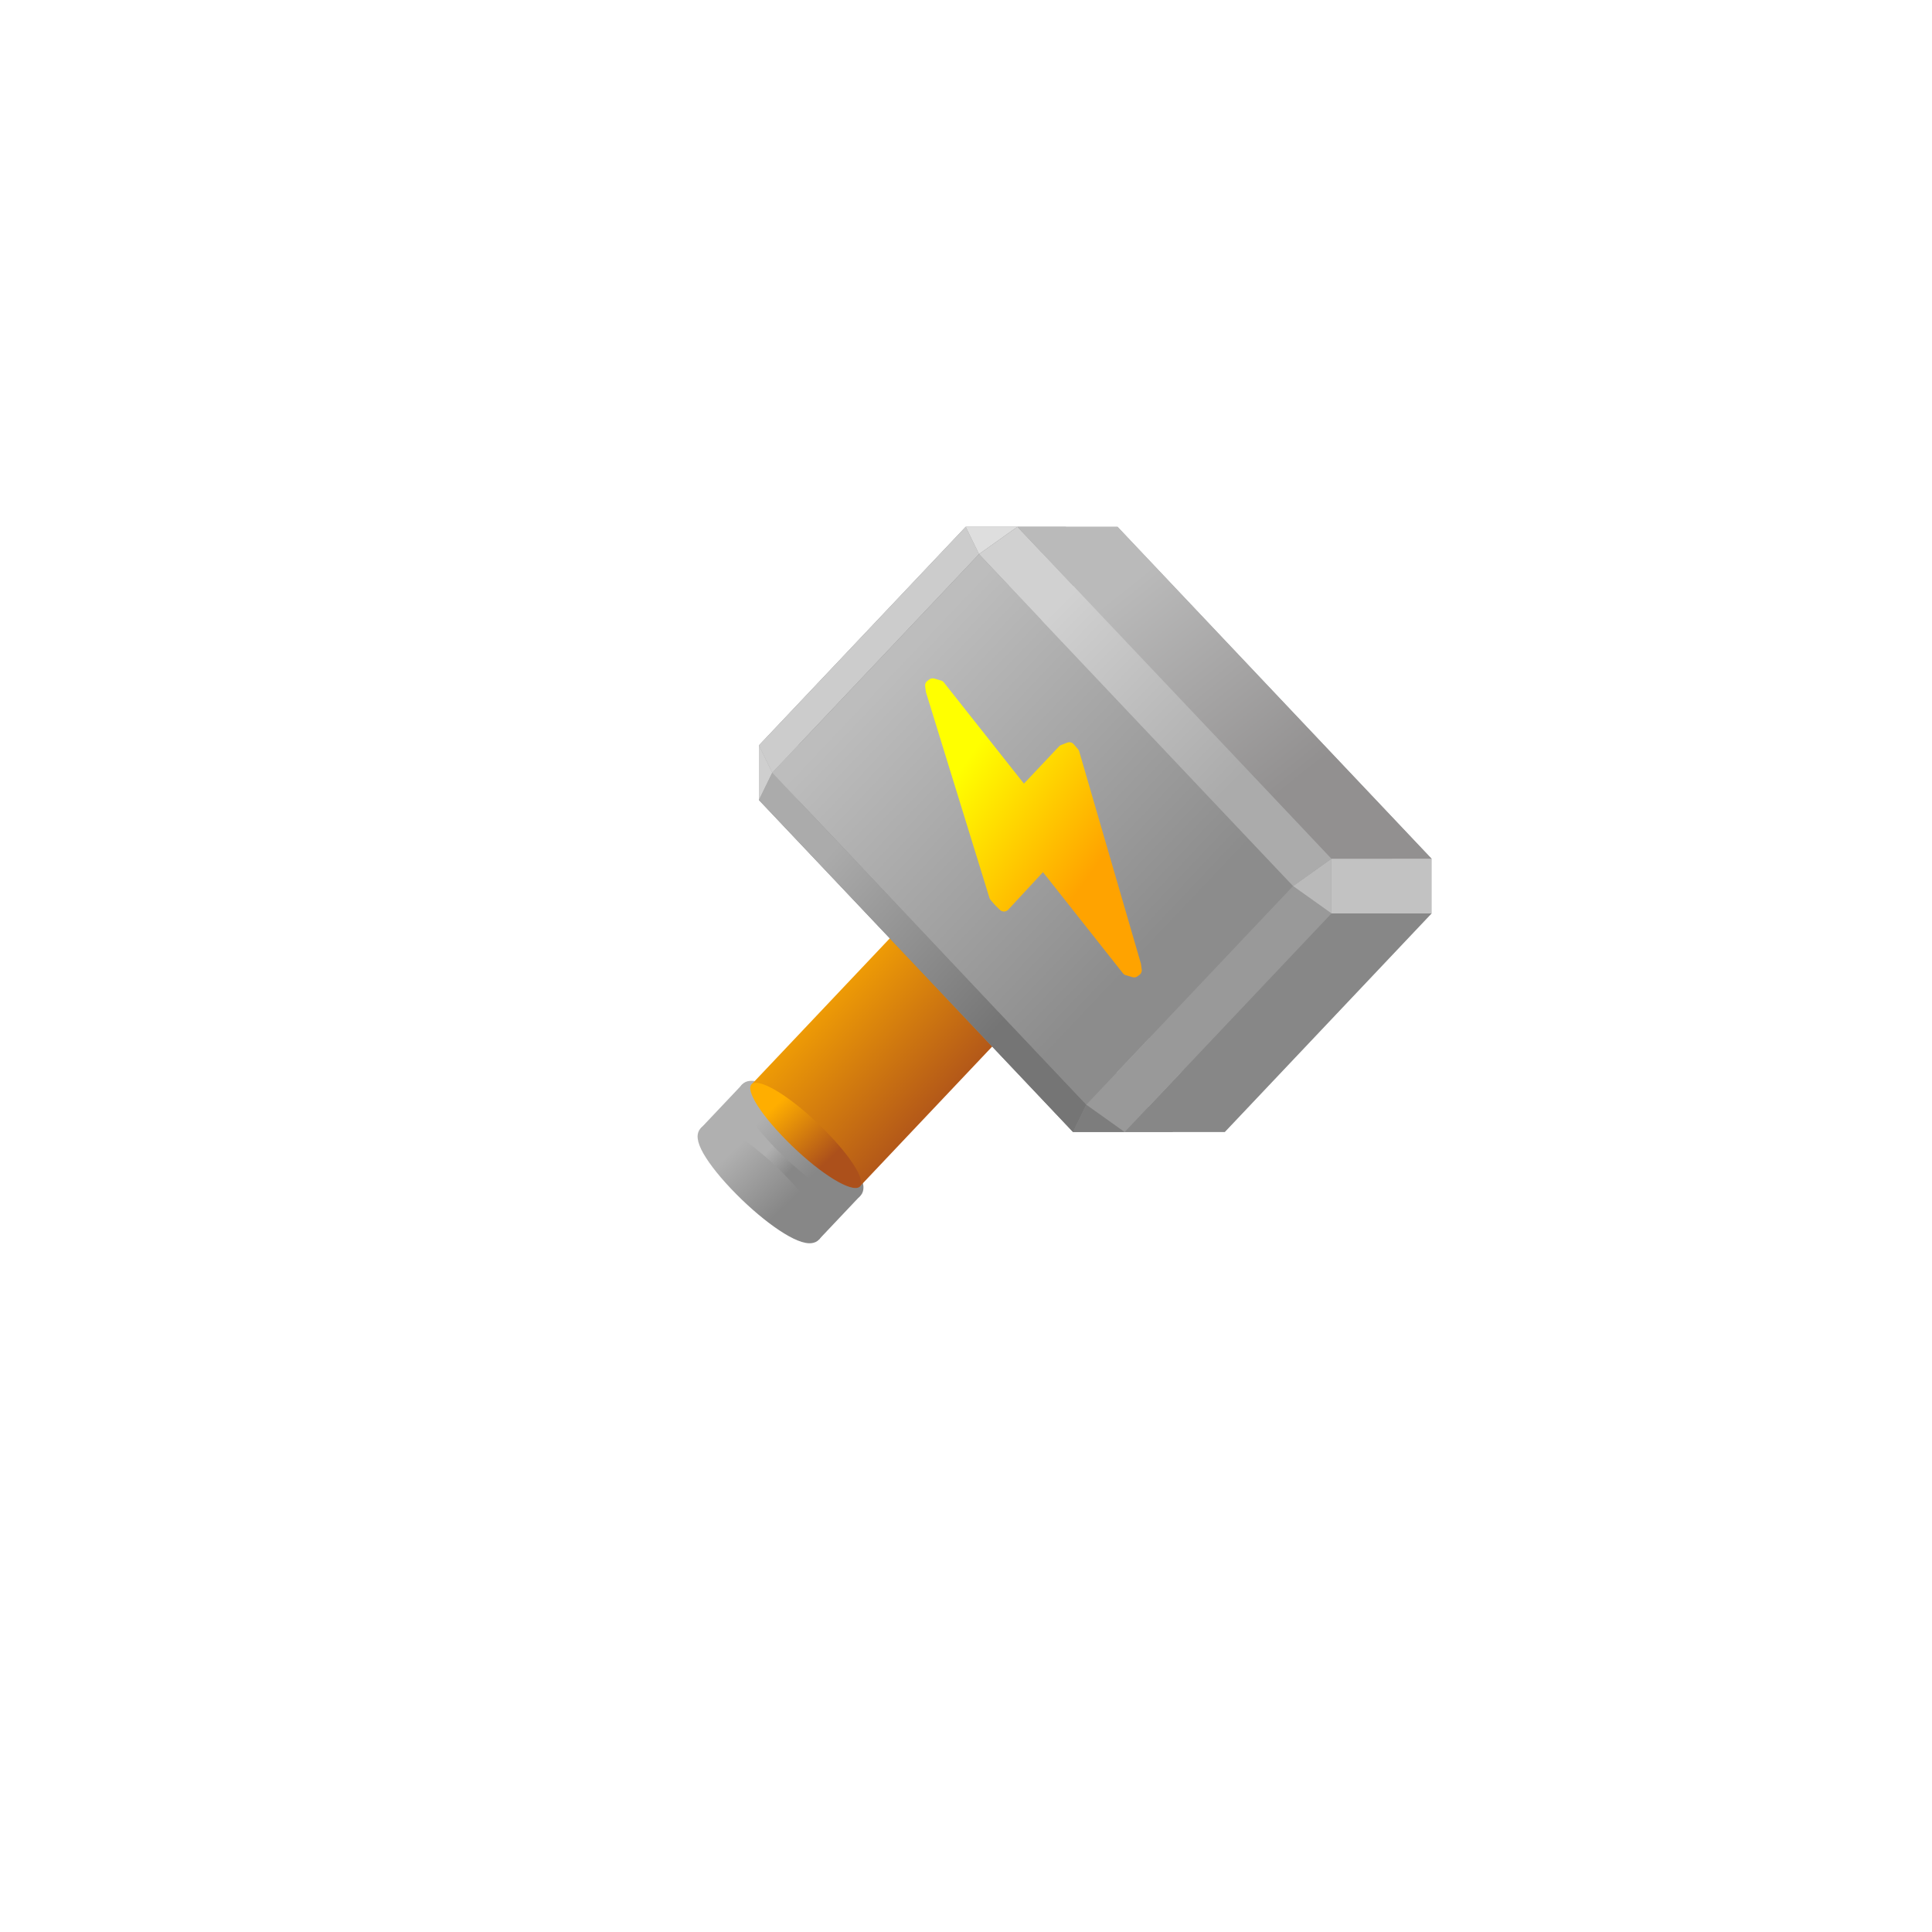
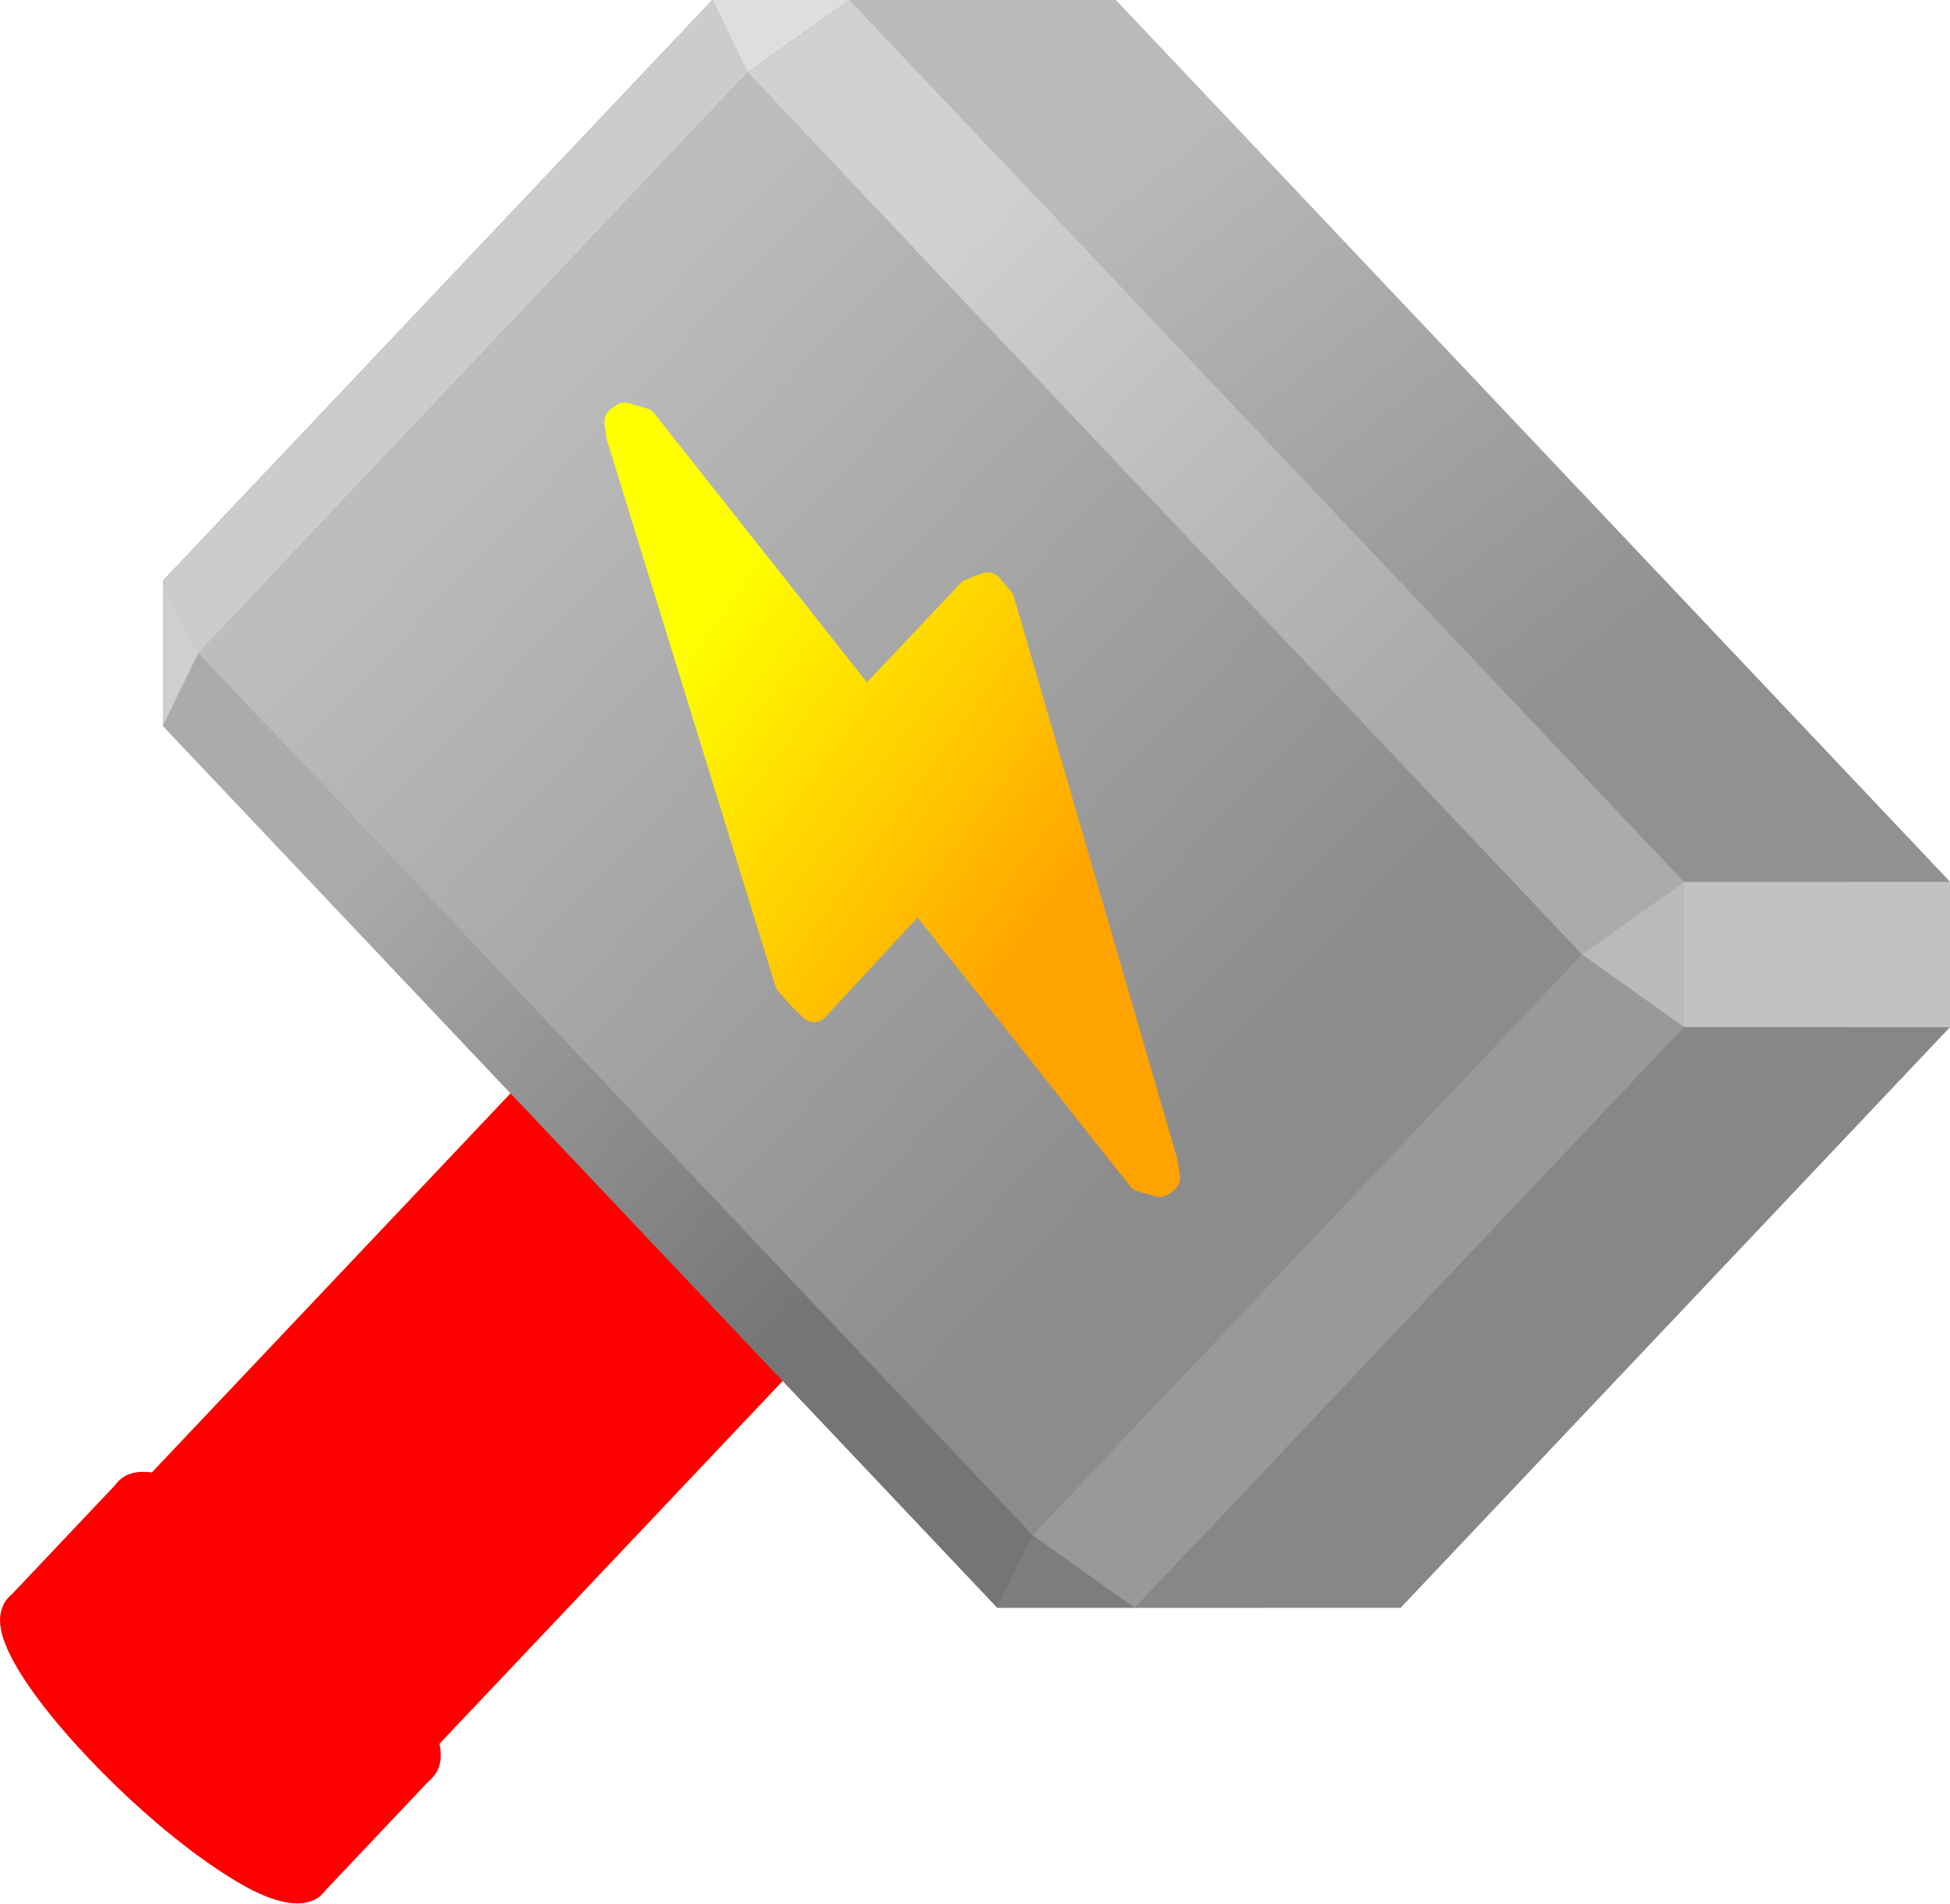
- <svg xmlns="http://www.w3.org/2000/svg" class="hammer" width="100" height="100" viewBox="-50 -50 100 100" style="height: 100%; width: 100%; touch-action: none;">
+ <svg xmlns="http://www.w3.org/2000/svg" xmlns:xlink="http://www.w3.org/1999/xlink" class="hammer" width="37.993" height="37.084" version="1.1" viewBox="-50 -50 37.993 37.084">
  <defs>
-     <linearGradient id="gradient-dynamic-0" gradientUnits="objectBoundingBox" x1="0" y1="0" x2="1" y2="1">
-       <stop offset="22%" stop-color="#bababa" />
-       <stop offset="72%" stop-color="#929090" />
+     <linearGradient id="gradient-dynamic-0" x1="2.381" x2="21.574" y1="-25.393" y2="-6.201" gradientTransform="scale(1.117 .89523)" gradientUnits="userSpaceOnUse">
+       <stop stop-color="#bababa" offset=".22" />
+       <stop stop-color="#929090" offset=".72" />
    </linearGradient>
-     <linearGradient id="gradient-dynamic-1" gradientUnits="objectBoundingBox" x1="0" y1="0" x2="1" y2="1">
-       <stop offset="22%" stop-color="#bdbdbd" />
-       <stop offset="72%" stop-color="#8c8c8c" />
+     <linearGradient id="gradient-dynamic-1" y2="1">
+       <stop stop-color="#bdbdbd" offset=".22" />
+       <stop stop-color="#8c8c8c" offset=".72" />
    </linearGradient>
-     <linearGradient id="gradient-dynamic-2" gradientUnits="objectBoundingBox" x1="0" y1="0" x2="1" y2="1">
-       <stop offset="22%" stop-color="#ffff00" />
-       <stop offset="72%" stop-color="#ffa300" />
+     <linearGradient id="gradient-dynamic-2" x1="-2.488" x2="10.687" y1="-12.674" y2=".501" gradientTransform="scale(.85129 1.1747)" gradientUnits="userSpaceOnUse">
+       <stop stop-color="#ff0" offset=".22" />
+       <stop stop-color="#ffa300" offset=".72" />
    </linearGradient>
-     <linearGradient id="gradient-dynamic-3" gradientUnits="objectBoundingBox" x1="0" y1="0" x2="1" y2="1">
-       <stop offset="22%" stop-color="#d1d1d1" />
-       <stop offset="72%" stop-color="#ababab" />
+     <linearGradient id="gradient-dynamic-3" x1=".681" x2="19.099" y1="-22.516" y2="-4.097" gradientTransform="scale(.99044 1.0097)" gradientUnits="userSpaceOnUse">
+       <stop stop-color="#d1d1d1" offset=".22" />
+       <stop stop-color="#ababab" offset=".72" />
    </linearGradient>
-     <linearGradient id="gradient-dynamic-4" gradientUnits="objectBoundingBox" x1="0" y1="0" x2="1" y2="1">
-       <stop offset="22%" stop-color="#ababab" />
-       <stop offset="72%" stop-color="#757575" />
+     <linearGradient id="gradient-dynamic-4" x1="-11.229" x2="6.523" y1="-9.552" y2="8.201" gradientTransform="scale(.95458 1.0476)" gradientUnits="userSpaceOnUse">
+       <stop stop-color="#ababab" offset=".22" />
+       <stop stop-color="#757575" offset=".72" />
    </linearGradient>
-     <linearGradient id="gradient-dynamic-5" gradientUnits="objectBoundingBox" x1="0" y1="0" x2="1" y2="1">
-       <stop offset="22%" stop-color="#ffae00" />
-       <stop offset="72%" stop-color="#ac501b" />
+     <linearGradient id="gradient-dynamic-5" y2="1">
+       <stop stop-color="red" offset=".22" />
+       <stop stop-color="red" offset=".72" />
    </linearGradient>
-     <linearGradient id="gradient-dynamic-6" gradientUnits="objectBoundingBox" x1="0" y1="0" x2="1" y2="1">
-       <stop offset="22%" stop-color="#b0b0b0" />
-       <stop offset="72%" stop-color="#878787" />
+     <linearGradient id="linearGradient340" x1="-3.651" x2="24.067" y1="-20.736" y2="6.981" gradientTransform="scale(.97268 1.0281)" gradientUnits="userSpaceOnUse" xlink:href="#gradient-dynamic-1" />
+     <linearGradient id="linearGradient342" x1="-13.547" x2="-5.41" y1="6.208" y2="14.346" gradientTransform="scale(1.0128 .98736)" gradientUnits="userSpaceOnUse" xlink:href="#gradient-dynamic-5" />
+     <linearGradient id="linearGradient344" x1="-13.563" x2="-7.268" y1="8.406" y2="14.701" gradientTransform="scale(1.0244 .97617)" gradientUnits="userSpaceOnUse" xlink:href="#gradient-dynamic-5" />
+     <linearGradient id="linearGradient348" x1="-11.474" x2="-5.178" y1="6.088" y2="12.383" gradientTransform="scale(1.0244 .97615)" gradientUnits="userSpaceOnUse" xlink:href="#gradient-dynamic-5" />
+     <linearGradient id="linearGradient352" x1="-10.311" x2="17.407" y1="-20.736" y2="6.981" gradientTransform="scale(.97268 1.0281)" gradientUnits="userSpaceOnUse" xlink:href="#gradient-dynamic-1" />
+     <linearGradient id="linearGradient1919" x1="-47.726" x2="-41.278" y1="-15.874" y2="-15.874" gradientUnits="userSpaceOnUse">
+       <stop stop-color="#b0b0b0" offset="0" />
+       <stop stop-color="#848484" offset=".73" />
+       <stop stop-color="#979797" offset="1" />
+     </linearGradient>
+     <linearGradient id="linearGradient347-5" x1="-15.266" x2="-7.127" y1="8.069" y2="16.208" gradientTransform="matrix(1.0128 0 0 .98737 -34.233 -26.728)" gradientUnits="userSpaceOnUse">
+       <stop stop-color="#b0b0b0" offset=".22" />
+       <stop stop-color="#878787" offset=".72" />
+     </linearGradient>
+     <linearGradient id="linearGradient357-9" x1="-13.018" x2="9.624" y1="-9.578" y2="13.064" gradientTransform="matrix(.98572 0 0 1.0145 -34.233 -26.728)" gradientUnits="userSpaceOnUse">
+       <stop stop-color="#ffae00" offset=".22" />
+       <stop stop-color="#ac501b" offset=".72" />
    </linearGradient>
  </defs>
-   <g transform="rotate(0,0,0)">
-     <path stroke-linecap="round" stroke-linejoin="round" d="M-5.537,-11.42 L-5.537,-8.591 L-3.551,-10.006 Z" fill="#7d7d7d" />
-     <path stroke-linecap="round" stroke-linejoin="round" d="M5.167,-22.733 L-5.537,-11.42 L-3.551,-10.006 L7.153,-21.319 Z" fill="#999999" />
-     <path stroke-linecap="round" stroke-linejoin="round" d="M12.705,7.177 L10.719,8.591 L-5.537,-8.591 L-3.551,-10.006 Z" fill="#a6a6a6" />
-     <path stroke-linecap="round" stroke-linejoin="round" d="M23.409,-4.137 L12.705,7.177 L-3.551,-10.006 L7.153,-21.319 Z" fill="url(&quot;#gradient-dynamic-1&quot;)" />
-     <path stroke-linecap="round" stroke-linejoin="round" d="M5.167,-22.733 L7.843,-22.733 L7.153,-21.319 Z" fill="#bababa" />
-     <path stroke-linecap="round" stroke-linejoin="round" d="M13.395,8.591 L10.719,8.591 L12.705,7.177 Z" fill="#cfcfcf" />
-     <path stroke-linecap="round" stroke-linejoin="round" d="M7.843,-22.733 L7.153,-21.319 L23.409,-4.137 L24.099,-5.551 Z" fill="#a6a6a6" />
-     <path d="M-8.53,9.016 L-10.67,11.278 " stroke="url(&quot;#gradient-dynamic-6&quot;)" stroke-width="8.4" />
-     <path stroke-linecap="round" stroke-linejoin="round" d="M-11.917,11.278 C-13.366,9.747 -13.947,8.556 -13.246,8.556 C-12.544,8.556 -10.872,9.747 -9.423,11.278 C-7.974,12.81 -7.393,14.001 -8.095,14.001 C-8.796,14.001 -10.469,12.81 -11.917,11.278 " stroke="url(&quot;#gradient-dynamic-6&quot;)" stroke-width="0.7" fill="url(&quot;#gradient-dynamic-6&quot;)" />
-     <path stroke-linecap="round" stroke-linejoin="round" d="M-9.777,9.016 C-8.328,10.547 -6.655,11.738 -5.954,11.738 C-5.252,11.738 -5.834,10.547 -7.282,9.016 C-8.731,7.484 -10.404,6.293 -11.105,6.293 C-11.807,6.293 -11.225,7.484 -9.777,9.016 " stroke="url(&quot;#gradient-dynamic-6&quot;)" stroke-width="0.7" fill="url(&quot;#gradient-dynamic-6&quot;)" />
-     <path stroke-linecap="round" stroke-linejoin="round" d="M24.099,-2.722 L13.395,8.591 L12.705,7.177 L23.409,-4.137 Z" fill="#cccccc" />
-     <path stroke-linecap="round" stroke-linejoin="round" d="M-10.719,-11.42 L-5.537,-11.42 L-5.537,-8.591 L-10.719,-8.591 Z" fill="#a6a6a6" />
-     <path stroke-linecap="round" stroke-linejoin="round" d="M24.099,-2.722 L24.099,-5.551 L23.409,-4.137 Z" fill="#dedede" />
-     <path stroke-linecap="round" stroke-linejoin="round" d="M-10.719,-11.42 L-5.537,-11.42 L5.167,-22.733 L-0.016,-22.733 Z" fill="#878787" />
-     <path d="M6.69,-7.071 L-8.295,8.768 " stroke="url(&quot;#gradient-dynamic-5&quot;)" stroke-width="7.7" />
-     <path stroke-linecap="round" stroke-linejoin="round" d="M-9.542,8.768 C-10.991,7.237 -11.572,6.046 -10.871,6.046 C-10.169,6.046 -8.497,7.237 -7.048,8.768 C-5.6,10.299 -5.018,11.49 -5.72,11.49 C-6.421,11.49 -8.094,10.299 -9.542,8.768 " fill="url(&quot;#gradient-dynamic-5&quot;)" />
-     <path stroke-linecap="round" stroke-linejoin="round" d="M5.443,-7.071 C6.892,-5.54 8.564,-4.349 9.265,-4.349 C9.967,-4.349 9.386,-5.54 7.937,-7.071 C6.488,-8.602 4.816,-9.793 4.114,-9.793 C3.413,-9.793 3.994,-8.602 5.443,-7.071 " fill="url(&quot;#gradient-dynamic-5&quot;)" />
-     <path stroke-linecap="round" stroke-linejoin="round" d="M10.719,8.591 L5.537,8.591 L-10.719,-8.591 L-5.537,-8.591 Z" fill="#878787" />
-     <path stroke-linecap="round" stroke-linejoin="round" d="M-0.016,-22.733 L5.167,-22.733 L7.843,-22.733 L2.66,-22.733 Z" fill="#c2c2c2" />
-     <path stroke-linecap="round" stroke-linejoin="round" d="M13.395,8.591 L8.213,8.591 L5.537,8.591 L10.719,8.591 Z" fill="#a6a6a6" />
-     <path stroke-linecap="round" stroke-linejoin="round" d="M24.099,-5.551 L18.916,-5.551 L2.66,-22.733 L7.843,-22.733 Z" fill="url(&quot;#gradient-dynamic-0&quot;)" />
-     <path stroke-linecap="round" stroke-linejoin="round" d="M13.395,8.591 L8.213,8.591 L18.916,-2.722 L24.099,-2.722 Z" fill="#878787" />
-     <path stroke-linecap="round" stroke-linejoin="round" d="M-10.719,-11.42 L-10.719,-8.591 L-10.029,-10.006 Z" fill="#cfcfcf" />
-     <path stroke-linecap="round" stroke-linejoin="round" d="M24.099,-2.722 L18.916,-2.722 L18.916,-5.551 L24.099,-5.551 Z" fill="#c2c2c2" />
-     <path stroke-linecap="round" stroke-linejoin="round" d="M-0.016,-22.733 L-10.719,-11.42 L-10.029,-10.006 L0.674,-21.319 Z" fill="#cccccc" />
-     <path stroke-linecap="round" stroke-linejoin="round" d="M-10.029,-10.006 L-10.719,-8.591 L5.537,8.591 L6.227,7.177 Z" fill="url(&quot;#gradient-dynamic-4&quot;)" />
-     <path stroke-linecap="round" stroke-linejoin="round" d="M-0.016,-22.733 L2.66,-22.733 L0.674,-21.319 Z" fill="#dedede" />
-     <path stroke-linecap="round" stroke-linejoin="round" d="M8.213,8.591 L5.537,8.591 L6.227,7.177 Z" fill="#7d7d7d" />
-     <path stroke-linecap="round" stroke-linejoin="round" d="M0.674,-21.319 L-10.029,-10.006 L6.227,7.177 L16.931,-4.137 Z" fill="url(&quot;#gradient-dynamic-1&quot;)" />
-     <path stroke-linecap="round" stroke-linejoin="round" d="M5.033,-11.159 L2.978,-8.98 L-1.298,-14.386 L-1.299,-14.385 L-1.377,-14.488 L-1.724,-14.588 L-1.818,-14.518 L-1.78,-14.24 L1.501,-3.611 L1.724,-3.356 L1.966,-3.12 L4.002,-5.318 L8.278,0.088 L8.279,0.086 L8.356,0.189 L8.703,0.289 L8.798,0.218 L8.759,-0.059 L5.571,-11.026 L5.349,-11.282 Z" stroke="url(&quot;#gradient-dynamic-2&quot;)" stroke-width="0.6" fill="url(&quot;#gradient-dynamic-2&quot;)" />
-     <path stroke-linecap="round" stroke-linejoin="round" d="M18.916,-5.551 L16.931,-4.137 L0.674,-21.319 L2.66,-22.733 Z" fill="url(&quot;#gradient-dynamic-3&quot;)" />
-     <path stroke-linecap="round" stroke-linejoin="round" d="M18.916,-2.722 L8.213,8.591 L6.227,7.177 L16.931,-4.137 Z" fill="#999999" />
-     <path stroke-linecap="round" stroke-linejoin="round" d="M18.916,-2.722 L18.916,-5.551 L16.931,-4.137 Z" fill="#bababa" />
+   <g transform="translate(-.13251 -2.378)">
+     <path d="m-44.502-15.874-2.141 2.263" color="#000000" stroke-width="8.4" style="-inkscape-stroke:none" />
+     <path d="m-45.749-15.874c1.449 1.531 3.121 2.722 3.823 2.722 0.701 0 0.12-1.191-1.329-2.722s-3.121-2.722-3.822-2.722c-0.702 0-0.121 1.191 1.328 2.722" fill="none" stroke="url(#linearGradient1919)" stroke-linecap="round" stroke-linejoin="round" stroke-width=".7" />
+     <path d="m-47.552-18.761-2.092 2.213c-0.117 0.094-0.19 0.238-0.211 0.369-0.043 0.274 0.045 0.51 0.18 0.785 0.268 0.55 0.792 1.242 1.531 2.023 0.74 0.781 1.532 1.475 2.242 1.98 0.71 0.505 1.287 0.852 1.836 0.852 0.137 0 0.283-0.03 0.41-0.123 0.04-0.03 0.075-0.066 0.105-0.105l2.1-2.221z" color="#000000" fill="url(#linearGradient347-5)" style="-inkscape-stroke:none" />
+     <path d="m-30.339-36.445-16.697 17.648c-0.359 0.236 0.242 1.323 1.522 2.676 1.449 1.531 3.122 2.721 3.824 2.721 0.131 0 0.218-0.041 0.262-0.119l16.684-17.635z" color="#000000" fill="url(#linearGradient357-9)" style="-inkscape-stroke:none" />
+   </g>
+   <g transform="translate(-36.106 -27.267)">
+     <g stroke-linecap="round" stroke-linejoin="round">
+       <path d="m-5.537-11.42v2.829l1.986-1.415z" fill="#7d7d7d" />
+       <path d="m5.167-22.733-10.704 11.313 1.986 1.414 10.704-11.313z" fill="#999" />
+       <path d="m12.705 7.177-1.986 1.414-16.256-17.182 1.986-1.415z" fill="#a6a6a6" />
+       <path d="m23.409-4.137-10.704 11.314-16.256-17.183 10.704-11.313z" fill="url(#linearGradient340)" />
+       <path d="m5.167-22.733h2.676l-0.69 1.414z" fill="#bababa" />
+       <path d="m13.395 8.591h-2.676l1.986-1.414z" fill="#cfcfcf" />
+       <path d="m7.843-22.733-0.69 1.414 16.256 17.182 0.69-1.414z" fill="#a6a6a6" />
+     </g>
+     <path d="m-8.53 9.016-2.14 2.262" stroke="url(#linearGradient342)" stroke-width="8.4" />
+     <g stroke-linecap="round" stroke-linejoin="round">
+       <path d="m-11.917 11.278c-1.449-1.531-2.03-2.722-1.329-2.722 0.702 0 2.374 1.191 3.823 2.722 1.449 1.532 2.03 2.723 1.328 2.723-0.701 0-2.374-1.191-3.822-2.723" fill="url(#linearGradient344)" stroke="url(#linearGradient344)" stroke-width=".7" />
+       <path d="m-9.777 9.016c1.449 1.531 3.122 2.722 3.823 2.722 0.702 0 0.12-1.191-1.328-2.722-1.449-1.532-3.122-2.723-3.823-2.723-0.702 0-0.12 1.191 1.328 2.723" fill="url(#linearGradient348)" stroke="url(#linearGradient348)" stroke-width=".7" />
+       <path d="m24.099-2.722-10.704 11.313-0.69-1.414 10.704-11.314z" fill="#ccc" />
+       <path d="m-10.719-11.42h5.182v2.829h-5.182z" fill="#a6a6a6" />
+       <path d="m24.099-2.722v-2.829l-0.69 1.414z" fill="#dedede" />
+       <path d="m-10.719-11.42h5.182l10.704-11.313h-5.183z" fill="#878787" />
+     </g>
+     <path d="m6.69-7.071-14.985 15.839" stroke="#f00" stroke-width="7.7" />
+     <g stroke-linecap="round" stroke-linejoin="round">
+       <path d="m-9.542 8.768c-1.449-1.531-2.03-2.722-1.329-2.722 0.702 0 2.374 1.191 3.823 2.722 1.448 1.531 2.03 2.722 1.328 2.722-0.701 0-2.374-1.191-3.822-2.722" fill="#f00" />
+       <path d="m5.443-7.071c1.449 1.531 3.121 2.722 3.822 2.722 0.702 0 0.121-1.191-1.328-2.722s-3.121-2.722-3.823-2.722c-0.701 0-0.12 1.191 1.329 2.722" fill="#f00" />
+       <path d="m10.719 8.591h-5.182l-16.256-17.182h5.182z" fill="#878787" />
+       <path d="m-0.016-22.733h7.859-5.183z" fill="#c2c2c2" />
+       <path d="m13.395 8.591h-7.858 5.182z" fill="#a6a6a6" />
+       <path d="m24.099-5.551h-5.183l-16.256-17.182h5.183z" fill="url(#gradient-dynamic-0)" />
+       <path d="m13.395 8.591h-5.182l10.703-11.313h5.183z" fill="#878787" />
+       <path d="m-10.719-11.42v2.829l0.69-1.415z" fill="#cfcfcf" />
+       <path d="m24.099-2.722h-5.183v-2.829h5.183z" fill="#c2c2c2" />
+       <path d="m-0.016-22.733-10.703 11.313 0.69 1.414 10.703-11.313z" fill="#ccc" />
+       <path d="m-10.029-10.006-0.69 1.415 16.256 17.182 0.69-1.414z" fill="url(#gradient-dynamic-4)" />
+       <path d="m-0.016-22.733h2.676l-1.986 1.414z" fill="#dedede" />
+       <path d="m8.213 8.591h-2.676l0.69-1.414z" fill="#7d7d7d" />
+       <path d="m0.674-21.319-10.703 11.313 16.256 17.183 10.704-11.314z" fill="url(#linearGradient352)" />
+       <path d="m5.033-11.159-2.055 2.179-4.276-5.406-1e-3 1e-3 -0.078-0.103-0.347-0.1-0.094 0.07 0.038 0.278 3.281 10.629 0.223 0.255 0.242 0.236 2.036-2.198 4.276 5.406 1e-3 -2e-3 0.077 0.103 0.347 0.1 0.095-0.071-0.039-0.277-3.188-10.967-0.222-0.256z" fill="url(#gradient-dynamic-2)" stroke="url(#gradient-dynamic-2)" stroke-width=".6" />
+       <path d="m18.916-5.551-1.985 1.414-16.257-17.182 1.986-1.414z" fill="url(#gradient-dynamic-3)" />
+       <path d="m18.916-2.722-10.703 11.313-1.986-1.414 10.704-11.314z" fill="#999" />
+       <path d="m18.916-2.722v-2.829l-1.985 1.414z" fill="#bababa" />
+     </g>
  </g>
</svg>
